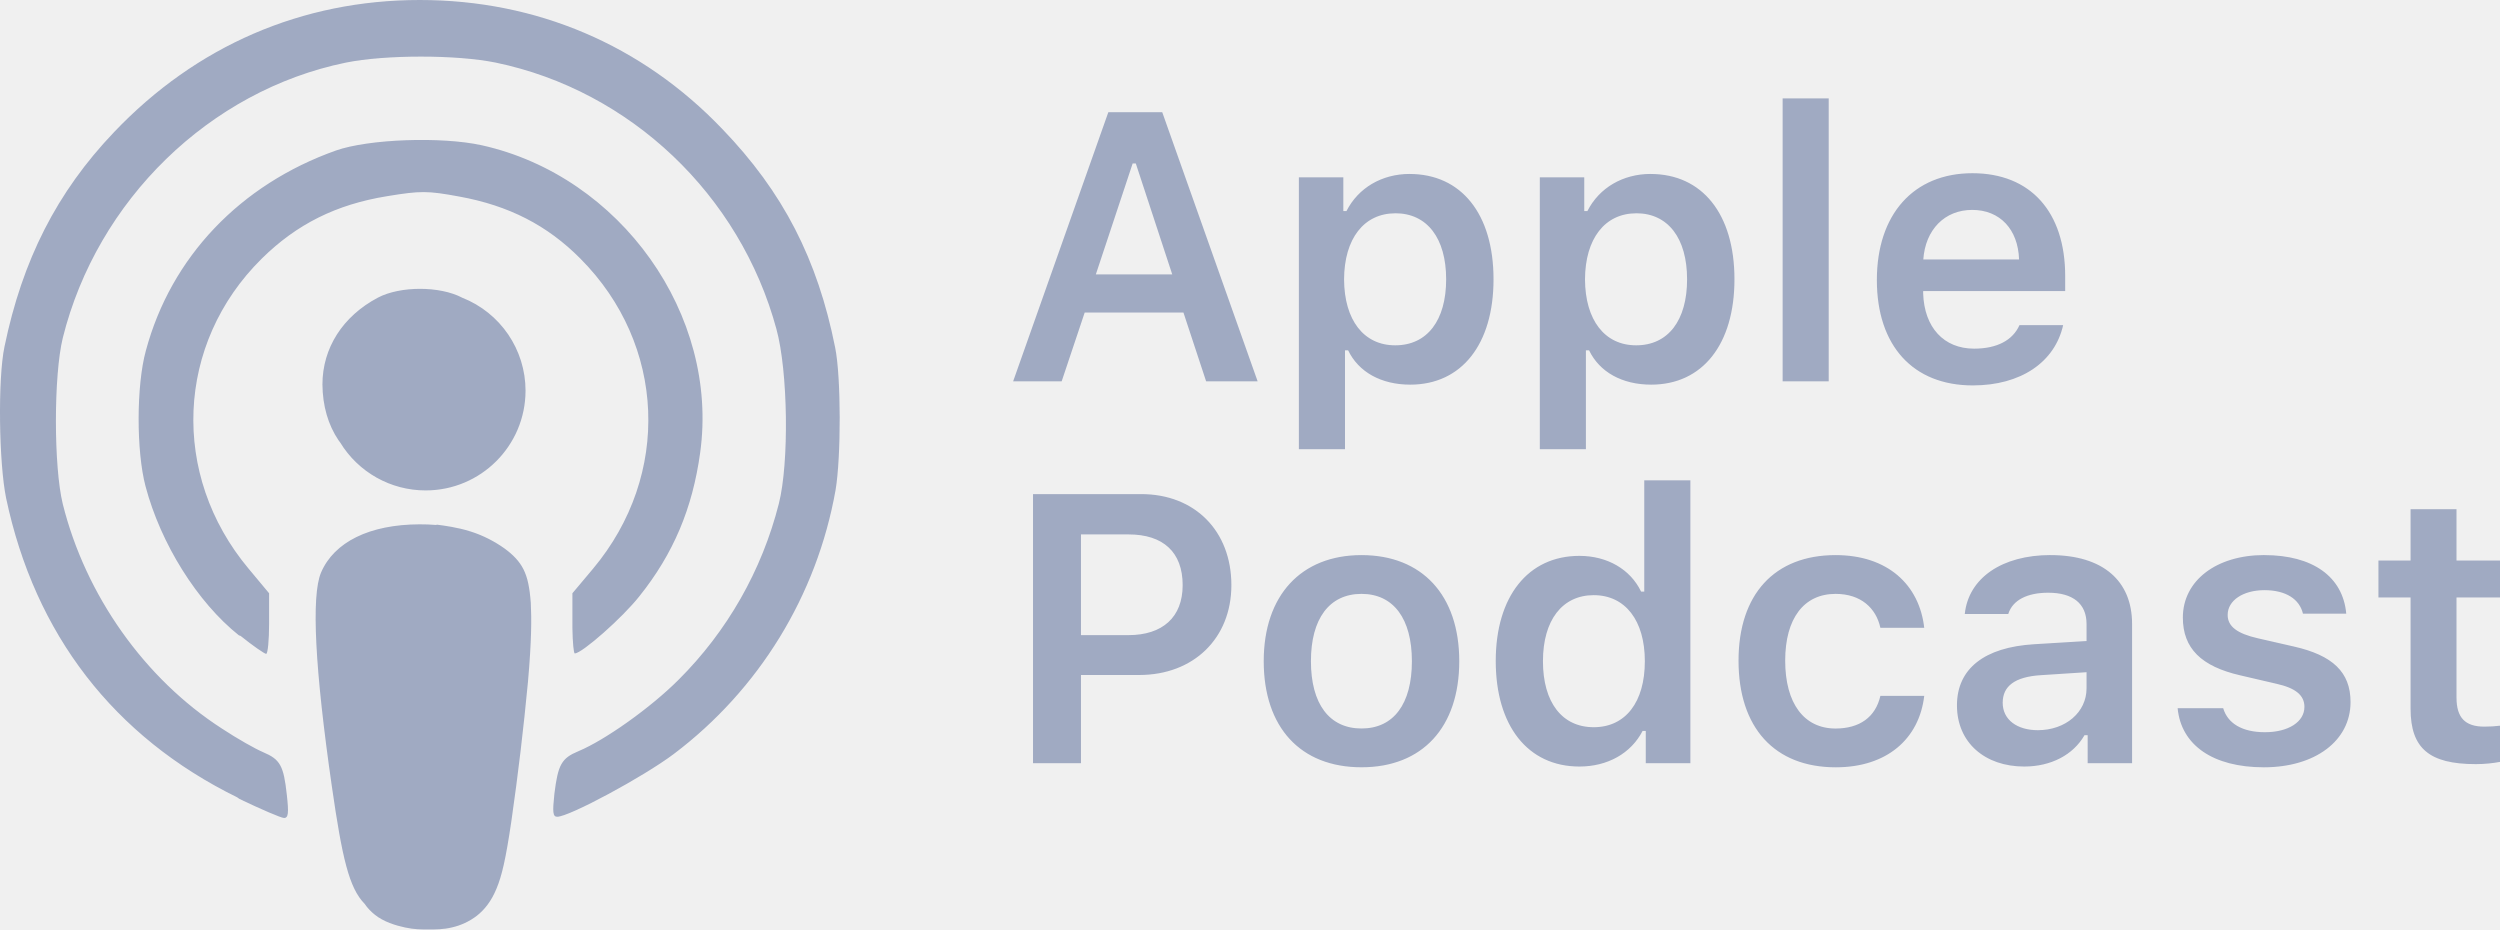
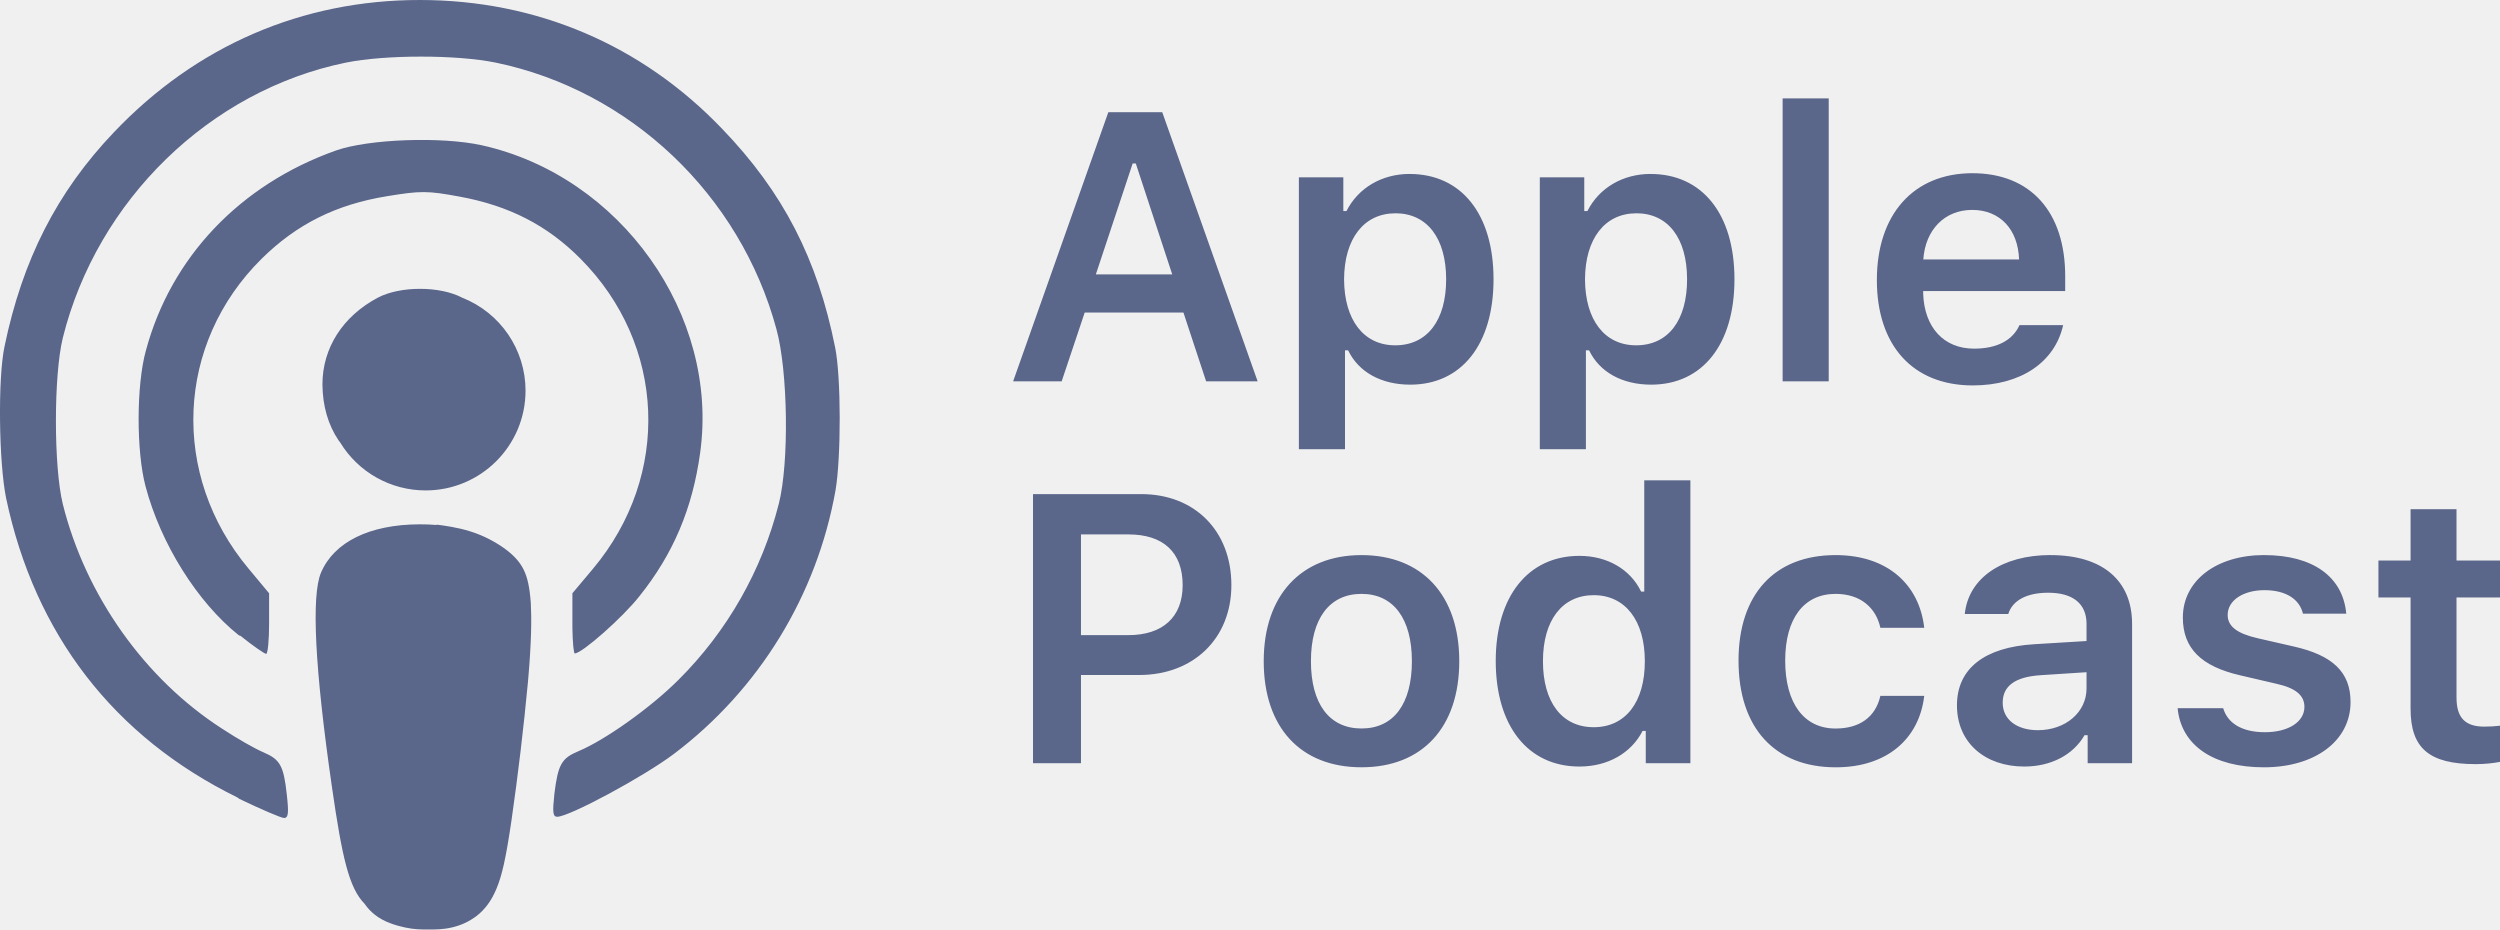
<svg xmlns="http://www.w3.org/2000/svg" width="78" height="29">
  <defs>
    <filter id="a">
      <feColorMatrix in="SourceGraphic" values="0 0 0 0 0.353 0 0 0 0 0.4 0 0 0 0 0.541 0 0 0 1 0" />
    </filter>
  </defs>
-   <g transform="translate(-136)" filter="url(#a)" fill="none" fill-rule="evenodd">
-     <path d="M149.085 16.359c.181-.001.357.006.526.02l.017-.01c.218.028.65.084 1.05.212.403.125.768.322 1.053.524.276.2.478.408.603.661.126.253.19.554.227 1.046.025.494.025 1.178-.088 2.455a88.802 88.802 0 01-.516 4.338c-.176 1.203-.302 1.729-.465 2.117-.164.401-.378.664-.617.852a2.01 2.01 0 01-.78.363c-.264.063-.503.063-.73.063-.226 0-.44 0-.73-.063-.289-.062-.666-.175-.943-.4a1.534 1.534 0 01-.316-.338c-.485-.494-.699-1.424-1.02-3.649-.532-3.683-.648-5.962-.34-6.685.409-.957 1.517-1.5 3.069-1.506zM149.098 0c3.639 0 6.928 1.4 9.433 4.02 1.906 1.977 2.977 4.069 3.526 6.824.187.918.187 3.419.012 4.45a13.21 13.21 0 01-5.046 8.23c-.947.713-3.265 1.959-3.638 1.959-.137 0-.15-.142-.088-.715.113-.92.225-1.111.748-1.33.835-.348 2.255-1.357 3.127-2.23a11.87 11.87 0 003.128-5.494c.324-1.28.286-4.127-.075-5.445-1.134-4.19-4.56-7.446-8.76-8.316-1.22-.249-3.438-.249-4.672 0-4.248.87-7.762 4.288-8.834 8.59-.286 1.168-.286 4.015 0 5.183.71 2.847 2.555 5.457 4.972 7.01.473.312 1.046.635 1.283.734.524.224.636.41.735 1.33.063.56.05.721-.087.721-.087 0-.723-.273-1.395-.596l-.063-.046c-3.85-1.89-6.317-5.087-7.214-9.34-.224-1.098-.262-3.717-.05-4.724.56-2.704 1.632-4.818 3.414-6.688 2.567-2.7 5.869-4.127 9.544-4.127zm29.381 17.319c1.89 0 3.05 1.25 3.05 3.31 0 2.066-1.153 3.31-3.05 3.31-1.903 0-3.051-1.244-3.051-3.31 0-2.053 1.166-3.31 3.051-3.31zm28.166 0c1.508 0 2.454.669 2.558 1.827h-1.351c-.105-.448-.528-.733-1.201-.733-.655 0-1.148.314-1.148.773 0 .361.301.582.94.728l1.119.256c1.212.273 1.775.797 1.775 1.733 0 1.222-1.12 2.037-2.703 2.037-1.584 0-2.582-.687-2.692-1.845h1.421c.14.472.586.75 1.305.75.725 0 1.23-.32 1.23-.79 0-.361-.273-.588-.876-.722l-1.125-.262c-1.218-.279-1.792-.843-1.792-1.803 0-1.152 1.044-1.95 2.54-1.95zm-13.375 0c1.63 0 2.616.93 2.766 2.269h-1.368c-.134-.617-.61-1.059-1.398-1.059-.986 0-1.572.762-1.572 2.083 0 1.338.591 2.118 1.572 2.118.748 0 1.247-.355 1.398-1.019h1.368c-.156 1.333-1.154 2.229-2.76 2.229-1.909 0-3.034-1.234-3.034-3.328 0-2.066 1.12-3.293 3.028-3.293zm6.705 0c1.63 0 2.546.797 2.546 2.147v4.346h-1.386v-.873h-.099c-.353.617-1.05.977-1.879.977-1.224 0-2.1-.744-2.1-1.908 0-1.152.865-1.815 2.407-1.908L201.1 20v-.535c0-.623-.417-.972-1.195-.972-.661 0-1.113.233-1.247.663h-1.357c.116-1.123 1.166-1.838 2.674-1.838zm-11.235-2.333v8.826h-1.392v-1.007h-.099c-.36.698-1.09 1.111-1.972 1.111-1.607 0-2.61-1.268-2.61-3.293 0-2.013 1.009-3.28 2.61-3.28.87 0 1.59.418 1.926 1.116h.098v-3.473h1.439zm23.903.902v1.6H214v1.152h-1.357v3.124c0 .628.267.907.87.907.203 0 .313-.011.487-.029v1.129c-.209.04-.476.07-.754.07-1.456 0-2.036-.495-2.036-1.728V18.64h-1.003v-1.152h1.003v-1.6h1.433zm-41.037-.472c1.67 0 2.813 1.147 2.813 2.84 0 1.664-1.184 2.804-2.877 2.804h-1.816v2.752h-1.496v-8.396zm29.494 5.557l-1.433.093c-.806.052-1.183.343-1.183.86 0 .536.458.856 1.096.856.87 0 1.52-.564 1.52-1.303v-.506zm-22.621-2.444c-1.003 0-1.578.774-1.578 2.1 0 1.333.575 2.1 1.578 2.1 1.003 0 1.572-.767 1.572-2.1 0-1.326-.574-2.1-1.572-2.1zm7.245.04c-.98 0-1.584.78-1.584 2.06 0 1.286.597 2.06 1.584 2.06.991 0 1.595-.78 1.595-2.06 0-1.268-.61-2.06-1.595-2.06zM151.03 4.532c4.336.963 7.413 5.295 6.815 9.593-.237 1.731-.835 3.153-1.894 4.475-.523.667-1.794 1.787-2.018 1.787-.034 0-.068-.35-.074-.8V18.51l.647-.77c2.442-2.92 2.268-6.996-.399-9.672-1.034-1.041-2.23-1.653-3.775-1.935-.997-.184-1.209-.184-2.255-.012-1.589.258-2.82.872-3.913 1.951-2.679 2.648-2.853 6.746-.41 9.668l.642.77v.945c0 .522-.041.945-.092.945-.05 0-.411-.249-.798-.56l-.052-.017c-1.296-1.032-2.442-2.862-2.915-4.657-.287-1.084-.287-3.145.012-4.226.785-2.919 2.94-5.181 5.93-6.244 1.023-.36 3.29-.441 4.549-.164zm20.181 12.142h-1.485v3.142h1.48c1.067 0 1.693-.559 1.693-1.56 0-1.03-.609-1.582-1.688-1.582zM150.42 9.288a3.12 3.12 0 011.977 2.9 3.116 3.116 0 01-3.119 3.113 3.118 3.118 0 01-2.664-1.495l-.054-.072c-.323-.481-.494-1.069-.5-1.738 0-1.138.635-2.13 1.731-2.71.698-.366 1.931-.366 2.63.002zm37.08-3.86c1.606 0 2.615 1.244 2.615 3.286 0 2.03-.997 3.287-2.598 3.287-.91 0-1.613-.395-1.937-1.07h-.1v3.083h-1.438V5.532h1.387v1.053h.098c.366-.722 1.102-1.158 1.972-1.158zm-7.518 0c1.607 0 2.616 1.244 2.616 3.286 0 2.03-.997 3.287-2.598 3.287-.911 0-1.613-.395-1.938-1.07h-.098v3.083h-1.439V5.532h1.387v1.053h.098c.366-.722 1.102-1.158 1.972-1.158zm17.558-.024c1.81 0 2.894 1.204 2.894 3.211v.466h-4.431v.075c.034 1.06.643 1.722 1.589 1.722.713 0 1.206-.261 1.415-.733h1.363c-.26 1.158-1.322 1.88-2.819 1.88-1.867 0-2.993-1.24-2.993-3.288 0-2.047 1.143-3.333 2.982-3.333zm-4.484-2.333v8.826h-1.438V3.07h1.438zm-20.794.43l2.976 8.396h-1.607l-.708-2.147h-3.08l-.719 2.147h-1.514l2.97-8.396h1.682zm7.274 3.154c-.98 0-1.595.79-1.601 2.06.006 1.273.615 2.059 1.595 2.059.997 0 1.59-.774 1.59-2.06s-.598-2.06-1.584-2.06zm7.517 0c-.98 0-1.595.79-1.601 2.06.006 1.273.615 2.059 1.595 2.059.998 0 1.59-.774 1.59-2.06s-.598-2.06-1.584-2.06zM171.437 5.1h-.098l-1.149 3.462h2.384L171.437 5.1zm26.096 1.449c-.859 0-1.462.617-1.526 1.547h2.988c-.03-.942-.598-1.547-1.462-1.547z" fill="#FFF" fill-rule="nonzero" />
+   <g transform="translate(-136)" fill="none" fill-rule="evenodd">
+     <path d="M149.085 16.359c.181-.001.357.006.526.02l.017-.01c.218.028.65.084 1.05.212.403.125.768.322 1.053.524.276.2.478.408.603.661.126.253.19.554.227 1.046.025.494.025 1.178-.088 2.455a88.802 88.802 0 01-.516 4.338c-.176 1.203-.302 1.729-.465 2.117-.164.401-.378.664-.617.852a2.01 2.01 0 01-.78.363c-.264.063-.503.063-.73.063-.226 0-.44 0-.73-.063-.289-.062-.666-.175-.943-.4a1.534 1.534 0 01-.316-.338c-.485-.494-.699-1.424-1.02-3.649-.532-3.683-.648-5.962-.34-6.685.409-.957 1.517-1.5 3.069-1.506zM149.098 0c3.639 0 6.928 1.4 9.433 4.02 1.906 1.977 2.977 4.069 3.526 6.824.187.918.187 3.419.012 4.45a13.21 13.21 0 01-5.046 8.23c-.947.713-3.265 1.959-3.638 1.959-.137 0-.15-.142-.088-.715.113-.92.225-1.111.748-1.33.835-.348 2.255-1.357 3.127-2.23a11.87 11.87 0 003.128-5.494c.324-1.28.286-4.127-.075-5.445-1.134-4.19-4.56-7.446-8.76-8.316-1.22-.249-3.438-.249-4.672 0-4.248.87-7.762 4.288-8.834 8.59-.286 1.168-.286 4.015 0 5.183.71 2.847 2.555 5.457 4.972 7.01.473.312 1.046.635 1.283.734.524.224.636.41.735 1.33.063.56.05.721-.087.721-.087 0-.723-.273-1.395-.596l-.063-.046c-3.85-1.89-6.317-5.087-7.214-9.34-.224-1.098-.262-3.717-.05-4.724.56-2.704 1.632-4.818 3.414-6.688 2.567-2.7 5.869-4.127 9.544-4.127zm29.381 17.319c1.89 0 3.05 1.25 3.05 3.31 0 2.066-1.153 3.31-3.05 3.31-1.903 0-3.051-1.244-3.051-3.31 0-2.053 1.166-3.31 3.051-3.31zm28.166 0c1.508 0 2.454.669 2.558 1.827h-1.351c-.105-.448-.528-.733-1.201-.733-.655 0-1.148.314-1.148.773 0 .361.301.582.94.728l1.119.256c1.212.273 1.775.797 1.775 1.733 0 1.222-1.12 2.037-2.703 2.037-1.584 0-2.582-.687-2.692-1.845h1.421c.14.472.586.75 1.305.75.725 0 1.23-.32 1.23-.79 0-.361-.273-.588-.876-.722l-1.125-.262c-1.218-.279-1.792-.843-1.792-1.803 0-1.152 1.044-1.95 2.54-1.95zm-13.375 0c1.63 0 2.616.93 2.766 2.269h-1.368c-.134-.617-.61-1.059-1.398-1.059-.986 0-1.572.762-1.572 2.083 0 1.338.591 2.118 1.572 2.118.748 0 1.247-.355 1.398-1.019h1.368c-.156 1.333-1.154 2.229-2.76 2.229-1.909 0-3.034-1.234-3.034-3.328 0-2.066 1.12-3.293 3.028-3.293zm6.705 0c1.63 0 2.546.797 2.546 2.147v4.346h-1.386v-.873h-.099c-.353.617-1.05.977-1.879.977-1.224 0-2.1-.744-2.1-1.908 0-1.152.865-1.815 2.407-1.908L201.1 20v-.535c0-.623-.417-.972-1.195-.972-.661 0-1.113.233-1.247.663h-1.357c.116-1.123 1.166-1.838 2.674-1.838zm-11.235-2.333v8.826h-1.392v-1.007h-.099c-.36.698-1.09 1.111-1.972 1.111-1.607 0-2.61-1.268-2.61-3.293 0-2.013 1.009-3.28 2.61-3.28.87 0 1.59.418 1.926 1.116h.098v-3.473h1.439zm23.903.902v1.6H214v1.152h-1.357v3.124c0 .628.267.907.87.907.203 0 .313-.011.487-.029v1.129c-.209.04-.476.07-.754.07-1.456 0-2.036-.495-2.036-1.728V18.64h-1.003v-1.152h1.003v-1.6h1.433zm-41.037-.472c1.67 0 2.813 1.147 2.813 2.84 0 1.664-1.184 2.804-2.877 2.804h-1.816v2.752h-1.496v-8.396zm29.494 5.557l-1.433.093c-.806.052-1.183.343-1.183.86 0 .536.458.856 1.096.856.87 0 1.52-.564 1.52-1.303v-.506zm-22.621-2.444c-1.003 0-1.578.774-1.578 2.1 0 1.333.575 2.1 1.578 2.1 1.003 0 1.572-.767 1.572-2.1 0-1.326-.574-2.1-1.572-2.1zm7.245.04c-.98 0-1.584.78-1.584 2.06 0 1.286.597 2.06 1.584 2.06.991 0 1.595-.78 1.595-2.06 0-1.268-.61-2.06-1.595-2.06zM151.03 4.532c4.336.963 7.413 5.295 6.815 9.593-.237 1.731-.835 3.153-1.894 4.475-.523.667-1.794 1.787-2.018 1.787-.034 0-.068-.35-.074-.8V18.51l.647-.77c2.442-2.92 2.268-6.996-.399-9.672-1.034-1.041-2.23-1.653-3.775-1.935-.997-.184-1.209-.184-2.255-.012-1.589.258-2.82.872-3.913 1.951-2.679 2.648-2.853 6.746-.41 9.668l.642.77v.945c0 .522-.041.945-.092.945-.05 0-.411-.249-.798-.56l-.052-.017c-1.296-1.032-2.442-2.862-2.915-4.657-.287-1.084-.287-3.145.012-4.226.785-2.919 2.94-5.181 5.93-6.244 1.023-.36 3.29-.441 4.549-.164zm20.181 12.142h-1.485v3.142h1.48c1.067 0 1.693-.559 1.693-1.56 0-1.03-.609-1.582-1.688-1.582zM150.42 9.288a3.12 3.12 0 011.977 2.9 3.116 3.116 0 01-3.119 3.113 3.118 3.118 0 01-2.664-1.495l-.054-.072c-.323-.481-.494-1.069-.5-1.738 0-1.138.635-2.13 1.731-2.71.698-.366 1.931-.366 2.63.002zm37.08-3.86c1.606 0 2.615 1.244 2.615 3.286 0 2.03-.997 3.287-2.598 3.287-.91 0-1.613-.395-1.937-1.07h-.1v3.083h-1.438V5.532h1.387v1.053h.098c.366-.722 1.102-1.158 1.972-1.158zm-7.518 0c1.607 0 2.616 1.244 2.616 3.286 0 2.03-.997 3.287-2.598 3.287-.911 0-1.613-.395-1.938-1.07h-.098v3.083h-1.439V5.532h1.387v1.053h.098c.366-.722 1.102-1.158 1.972-1.158zm17.558-.024c1.81 0 2.894 1.204 2.894 3.211v.466h-4.431v.075c.034 1.06.643 1.722 1.589 1.722.713 0 1.206-.261 1.415-.733h1.363c-.26 1.158-1.322 1.88-2.819 1.88-1.867 0-2.993-1.24-2.993-3.288 0-2.047 1.143-3.333 2.982-3.333zm-4.484-2.333v8.826h-1.438V3.07h1.438zm-20.794.43l2.976 8.396h-1.607l-.708-2.147h-3.08l-.719 2.147h-1.514l2.97-8.396h1.682zm7.274 3.154c-.98 0-1.595.79-1.601 2.06.006 1.273.615 2.059 1.595 2.059.997 0 1.59-.774 1.59-2.06s-.598-2.06-1.584-2.06zm7.517 0c-.98 0-1.595.79-1.601 2.06.006 1.273.615 2.059 1.595 2.059.998 0 1.59-.774 1.59-2.06s-.598-2.06-1.584-2.06zM171.437 5.1h-.098l-1.149 3.462h2.384L171.437 5.1zm26.096 1.449c-.859 0-1.462.617-1.526 1.547h2.988c-.03-.942-.598-1.547-1.462-1.547z" fill="#5a668a" fill-rule="nonzero" />
  </g>
</svg>
